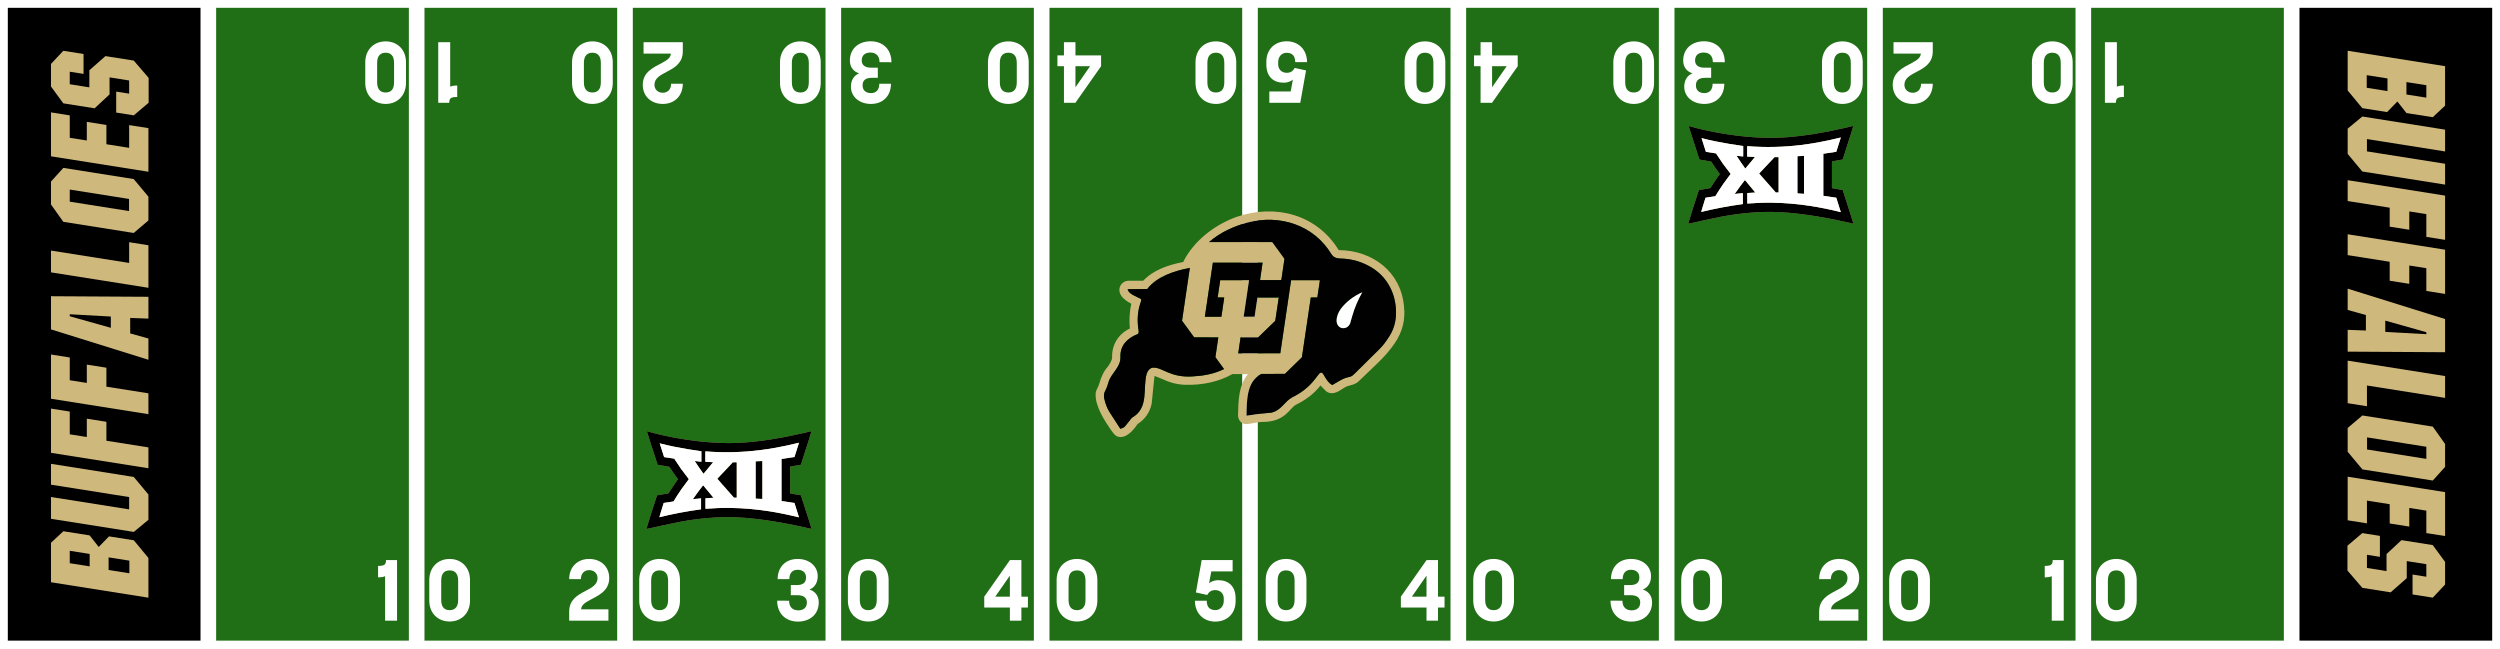
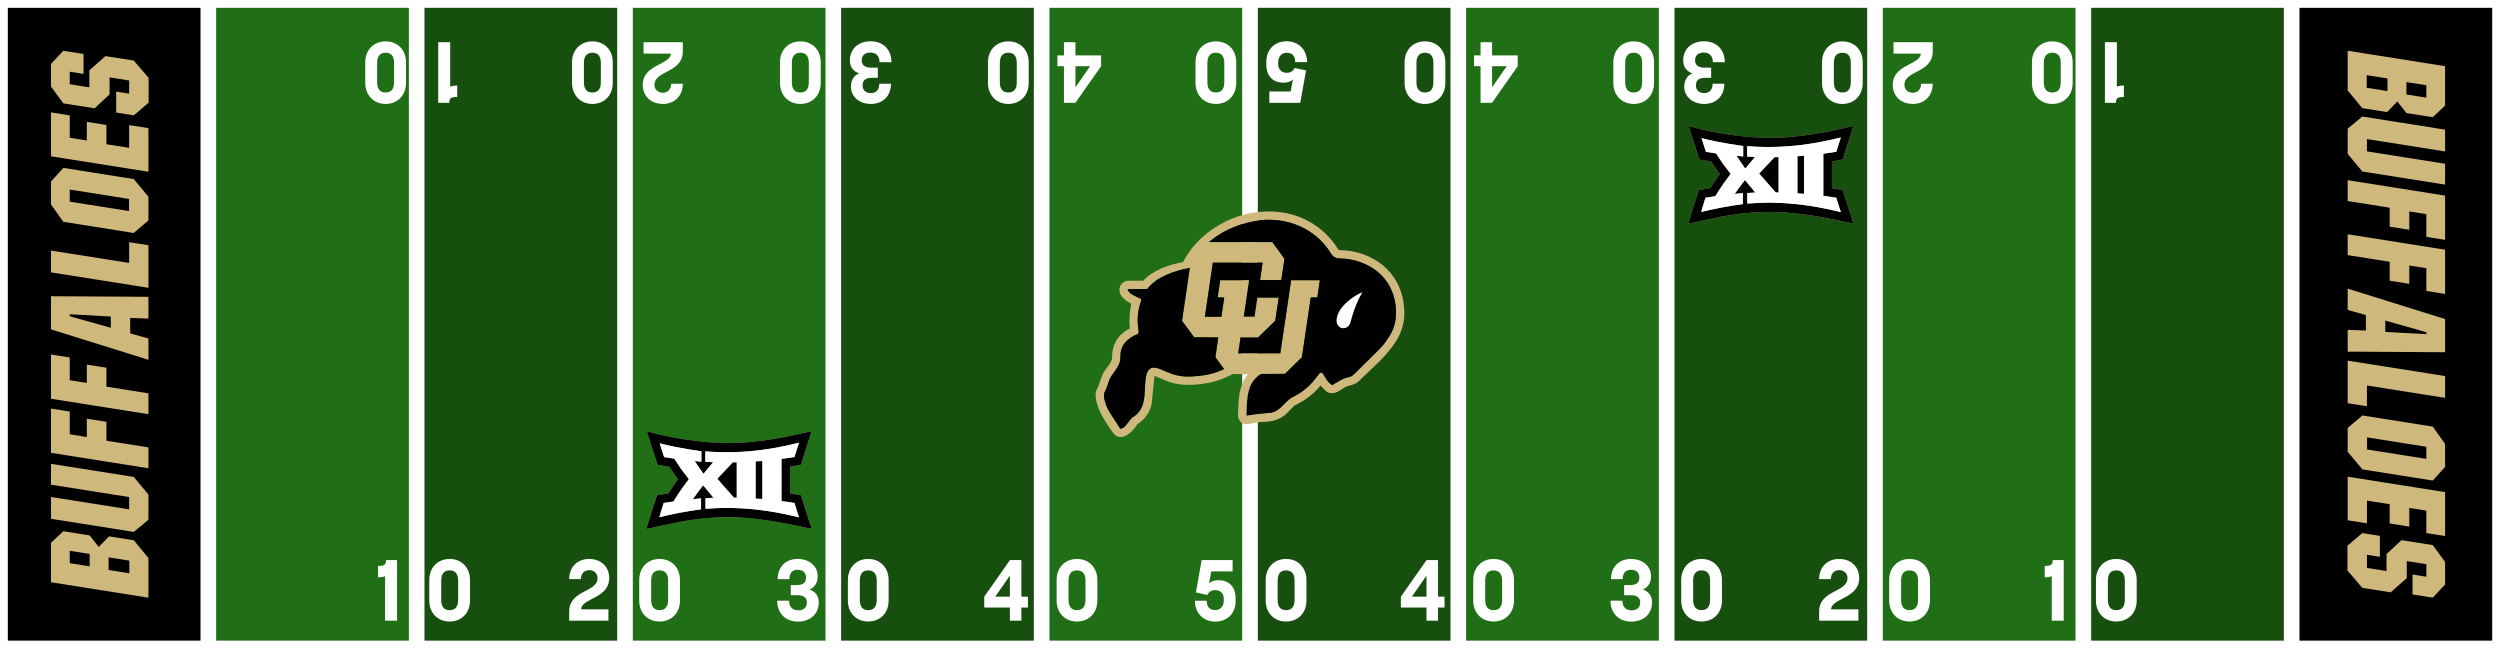
<svg xmlns="http://www.w3.org/2000/svg" xmlns:xlink="http://www.w3.org/1999/xlink" preserveAspectRatio="none" width="1280" height="332" viewBox="0 0 1280 332">
  <defs>
    <g>
      <g id="glyph-0-0">
        <path d="M 12.188 0.484 C 18.344 0.484 22.609 -3.703 22.609 -9.984 L 22.609 -11.359 C 22.609 -17.688 18.969 -20.719 13.734 -20.719 C 11.266 -20.719 9.5 -19.672 9.016 -19.094 L 10.156 -25.219 L 21.078 -25.219 L 21.078 -31.016 L 5.234 -31.016 L 2.281 -14.438 L 8.094 -13.156 C 8.719 -14.25 9.688 -15.656 12.141 -15.656 C 14.922 -15.656 16.547 -13.734 16.547 -11.359 L 16.547 -10.078 C 16.547 -7.438 14.734 -5.406 12.312 -5.406 C 9.719 -5.406 7.828 -6.594 7.828 -10.203 L 1.766 -10.203 C 1.766 -3.922 6.031 0.484 12.188 0.484 Z M 12.188 0.484 " />
      </g>
      <g id="glyph-0-1">
        <path d="M 12.406 0.438 C 18.531 0.438 22.844 -3.953 22.844 -10.25 L 22.844 -20.812 C 22.844 -27.141 18.531 -31.594 12.406 -31.594 C 6.25 -31.594 1.984 -27.141 1.984 -20.812 L 1.984 -10.25 C 1.984 -3.953 6.25 0.438 12.406 0.438 Z M 8.094 -10.562 L 8.094 -20.547 C 8.094 -24.516 10.031 -25.734 12.406 -25.734 C 14.734 -25.734 16.766 -24.516 16.766 -20.547 L 16.766 -10.516 C 16.766 -6.594 14.703 -5.375 12.406 -5.375 C 10.078 -5.375 8.094 -6.594 8.094 -10.562 Z M 8.094 -10.562 " />
      </g>
      <g id="glyph-0-2">
        <path d="M 14.219 0 L 20.109 0 L 20.109 -6.734 L 23.453 -6.734 L 23.453 -12.281 L 20.109 -12.281 L 20.109 -31.016 L 14.25 -31.016 L 1.094 -12.281 L 1.094 -6.734 L 14.219 -6.734 Z M 6.734 -12.281 L 14.219 -23.062 L 14.219 -12.281 Z M 6.734 -12.281 " />
      </g>
      <g id="glyph-0-3">
        <path d="M 12.188 0.484 C 18.484 0.484 22.844 -3.391 22.844 -9.375 C 22.844 -13.203 20.422 -15.266 18.078 -15.922 C 20.688 -16.938 22.312 -19.359 22.312 -22.797 C 22.312 -27.812 18.078 -31.594 12.062 -31.594 C 5.891 -31.594 1.797 -27.5 1.797 -21.25 L 7.781 -21.25 C 7.781 -24.203 9.234 -26.047 12.016 -26.047 C 14.391 -26.047 16.328 -24.859 16.328 -22.094 C 16.328 -19.266 14.562 -18.219 11.484 -18.219 L 8.531 -18.219 L 8.531 -13.031 L 11.969 -13.031 C 14.922 -13.031 16.766 -11.844 16.766 -9.328 C 16.766 -6.422 14.734 -5.281 12.359 -5.281 C 9.906 -5.281 7.656 -6.562 7.656 -10.203 L 1.547 -10.25 C 1.547 -3.562 5.984 0.484 12.188 0.484 Z M 12.188 0.484 " />
      </g>
      <g id="glyph-0-4">
        <path d="M 1.547 -4.656 L 1.547 0 L 21.641 0 L 21.641 -5.812 L 7.656 -5.812 C 7.75 -8.016 9.766 -9.281 12.312 -10.641 C 16.5 -12.891 22.047 -15.219 22.047 -21.828 C 22.047 -27.625 17.812 -31.594 11.75 -31.594 C 5.812 -31.594 1.547 -27.5 1.547 -21.25 L 7.531 -21.25 C 7.531 -24.25 9.422 -25.875 11.797 -25.875 C 13.953 -25.875 16.062 -24.469 16.062 -21.781 C 16.062 -18.344 12.938 -16.812 9.594 -15.047 C 5.719 -13.031 1.547 -10.641 1.547 -4.656 Z M 1.547 -4.656 " />
      </g>
      <g id="glyph-0-5">
        <path d="M 5.141 -22.75 L 5.141 0 L 11.266 0 L 11.266 -31.016 L 5.625 -31.016 C 5.625 -28.688 4.844 -28.031 1.547 -28.031 L 1.547 -22.172 C 2.953 -22.172 4.094 -22.312 5.141 -22.75 Z M 5.141 -22.75 " />
      </g>
      <g id="glyph-1-0">
        <path d="M -12.188 -0.484 C -18.344 -0.484 -22.609 3.703 -22.609 9.984 L -22.609 11.359 C -22.609 17.688 -18.969 20.719 -13.734 20.719 C -11.266 20.719 -9.5 19.672 -9.016 19.094 L -10.156 25.219 L -21.078 25.219 L -21.078 31.016 L -5.234 31.016 L -2.281 14.438 L -8.094 13.156 C -8.719 14.25 -9.688 15.656 -12.141 15.656 C -14.922 15.656 -16.547 13.734 -16.547 11.359 L -16.547 10.078 C -16.547 7.438 -14.734 5.406 -12.312 5.406 C -9.719 5.406 -7.828 6.594 -7.828 10.203 L -1.766 10.203 C -1.766 3.922 -6.031 -0.484 -12.188 -0.484 Z M -12.188 -0.484 " />
      </g>
      <g id="glyph-1-1">
        <path d="M -12.406 -0.438 C -18.531 -0.438 -22.844 3.953 -22.844 10.25 L -22.844 20.812 C -22.844 27.141 -18.531 31.594 -12.406 31.594 C -6.25 31.594 -1.984 27.141 -1.984 20.812 L -1.984 10.25 C -1.984 3.953 -6.25 -0.438 -12.406 -0.438 Z M -8.094 10.562 L -8.094 20.547 C -8.094 24.516 -10.031 25.734 -12.406 25.734 C -14.734 25.734 -16.766 24.516 -16.766 20.547 L -16.766 10.516 C -16.766 6.594 -14.703 5.375 -12.406 5.375 C -10.078 5.375 -8.094 6.594 -8.094 10.562 Z M -8.094 10.562 " />
      </g>
      <g id="glyph-1-2">
        <path d="M -14.219 0 L -20.109 0 L -20.109 6.734 L -23.453 6.734 L -23.453 12.281 L -20.109 12.281 L -20.109 31.016 L -14.25 31.016 L -1.094 12.281 L -1.094 6.734 L -14.219 6.734 Z M -6.734 12.281 L -14.219 23.062 L -14.219 12.281 Z M -6.734 12.281 " />
      </g>
      <g id="glyph-1-3">
        <path d="M -12.188 -0.484 C -18.484 -0.484 -22.844 3.391 -22.844 9.375 C -22.844 13.203 -20.422 15.266 -18.078 15.922 C -20.688 16.938 -22.312 19.359 -22.312 22.797 C -22.312 27.812 -18.078 31.594 -12.062 31.594 C -5.891 31.594 -1.797 27.5 -1.797 21.25 L -7.781 21.25 C -7.781 24.203 -9.234 26.047 -12.016 26.047 C -14.391 26.047 -16.328 24.859 -16.328 22.094 C -16.328 19.266 -14.562 18.219 -11.484 18.219 L -8.531 18.219 L -8.531 13.031 L -11.969 13.031 C -14.922 13.031 -16.766 11.844 -16.766 9.328 C -16.766 6.422 -14.734 5.281 -12.359 5.281 C -9.906 5.281 -7.656 6.562 -7.656 10.203 L -1.547 10.25 C -1.547 3.562 -5.984 -0.484 -12.188 -0.484 Z M -12.188 -0.484 " />
      </g>
      <g id="glyph-1-4">
        <path d="M -1.547 4.656 L -1.547 0 L -21.641 0 L -21.641 5.812 L -7.656 5.812 C -7.75 8.016 -9.766 9.281 -12.312 10.641 C -16.5 12.891 -22.047 15.219 -22.047 21.828 C -22.047 27.625 -17.812 31.594 -11.75 31.594 C -5.812 31.594 -1.547 27.5 -1.547 21.25 L -7.531 21.25 C -7.531 24.25 -9.422 25.875 -11.797 25.875 C -13.953 25.875 -16.062 24.469 -16.062 21.781 C -16.062 18.344 -12.938 16.812 -9.594 15.047 C -5.719 13.031 -1.547 10.641 -1.547 4.656 Z M -1.547 4.656 " />
      </g>
      <g id="glyph-1-5">
        <path d="M -5.141 22.75 L -5.141 0 L -11.266 0 L -11.266 31.016 L -5.625 31.016 C -5.625 28.688 -4.844 28.031 -1.547 28.031 L -1.547 22.172 C -2.953 22.172 -4.094 22.312 -5.141 22.75 Z M -5.141 22.75 " />
      </g>
    </g>
  </defs>
  <path fill-rule="nonzero" fill="rgb(0%, 0%, 0%)" fill-opacity="1" d="M 2 2 L 104.668 2 L 104.668 330 L 2 330 Z M 2 2 " />
  <path fill-rule="nonzero" fill="rgb(100%, 100%, 100%)" fill-opacity="1" d="M 0 332 L 106.668 332 L 106.668 0 L 0 0 Z M 4 4 L 102.668 4 L 102.668 328 L 4 328 Z M 4 4 " />
  <path fill-rule="nonzero" fill="rgb(12.5%, 43%, 8.3%)" fill-opacity="1" d="M 108.668 2 L 211.336 2 L 211.336 330 L 108.668 330 Z M 108.668 2 " />
  <path fill-rule="nonzero" fill="rgb(100%, 100%, 100%)" fill-opacity="1" d="M 106.664 332 L 213.332 332 L 213.332 0 L 106.664 0 Z M 110.668 4 L 209.336 4 L 209.336 328 L 110.668 328 Z M 110.668 4 " />
-   <path fill-rule="nonzero" fill="rgb(12.5%, 43%, 8.3%)" fill-opacity="1" d="M 215.332 2 L 318 2 L 318 330 L 215.332 330 Z M 215.332 2 " />
+   <path fill-rule="nonzero" fill="rgb(9%, 31%, 6%)" fill-opacity="1" d="M 215.332 2 L 318 2 L 318 330 L 215.332 330 Z M 215.332 2 " />
  <path fill-rule="nonzero" fill="rgb(100%, 100%, 100%)" fill-opacity="1" d="M 213.332 332 L 320 332 L 320 0 L 213.332 0 Z M 217.332 4 L 316 4 L 316 328 L 217.332 328 Z M 217.332 4 " />
  <path fill-rule="nonzero" fill="rgb(12.5%, 43%, 8.3%)" fill-opacity="1" d="M 322 2 L 424.668 2 L 424.668 330 L 322 330 Z M 322 2 " />
  <path fill-rule="nonzero" fill="rgb(100%, 100%, 100%)" fill-opacity="1" d="M 320 332 L 426.664 332 L 426.664 0 L 320 0 Z M 324 4 L 422.668 4 L 422.668 328 L 324 328 Z M 324 4 " />
-   <path fill-rule="nonzero" fill="rgb(12.5%, 43%, 8.3%)" fill-opacity="1" d="M 428.668 2 L 531.336 2 L 531.336 330 L 428.668 330 Z M 428.668 2 " />
+   <path fill-rule="nonzero" fill="rgb(9%, 31%, 6%)" fill-opacity="1" d="M 428.668 2 L 531.336 2 L 531.336 330 L 428.668 330 Z M 428.668 2 " />
  <path fill-rule="nonzero" fill="rgb(100%, 100%, 100%)" fill-opacity="1" d="M 426.668 332 L 533.336 332 L 533.336 0 L 426.668 0 Z M 430.664 4 L 529.332 4 L 529.332 328 L 430.664 328 Z M 430.664 4 " />
  <path fill-rule="nonzero" fill="rgb(12.5%, 43%, 8.3%)" fill-opacity="1" d="M 535.332 2 L 638 2 L 638 330 L 535.332 330 Z M 535.332 2 " />
  <path fill-rule="nonzero" fill="rgb(100%, 100%, 100%)" fill-opacity="1" d="M 533.336 332 L 640 332 L 640 0 L 533.336 0 Z M 537.332 4 L 636 4 L 636 328 L 537.332 328 Z M 537.332 4 " />
-   <path fill-rule="nonzero" fill="rgb(12.5%, 43%, 8.3%)" fill-opacity="1" d="M 642 2 L 744.668 2 L 744.668 330 L 642 330 Z M 642 2 " />
+   <path fill-rule="nonzero" fill="rgb(9%, 31%, 6%)" fill-opacity="1" d="M 642 2 L 744.668 2 L 744.668 330 L 642 330 Z M 642 2 " />
  <path fill-rule="nonzero" fill="rgb(100%, 100%, 100%)" fill-opacity="1" d="M 640 332 L 746.668 332 L 746.668 0 L 640 0 Z M 644 4 L 742.664 4 L 742.664 328 L 644 328 Z M 644 4 " />
  <path fill-rule="nonzero" fill="rgb(12.5%, 43%, 8.3%)" fill-opacity="1" d="M 748.668 2 L 851.332 2 L 851.332 330 L 748.668 330 Z M 748.668 2 " />
  <path fill-rule="nonzero" fill="rgb(100%, 100%, 100%)" fill-opacity="1" d="M 746.668 332 L 853.332 332 L 853.332 0 L 746.668 0 Z M 750.668 4 L 849.336 4 L 849.336 328 L 750.668 328 Z M 750.668 4 " />
-   <path fill-rule="nonzero" fill="rgb(12.5%, 43%, 8.3%)" fill-opacity="1" d="M 855.332 2 L 958 2 L 958 330 L 855.332 330 Z M 855.332 2 " />
+   <path fill-rule="nonzero" fill="rgb(9%, 31%, 6%)" fill-opacity="1" d="M 855.332 2 L 958 2 L 958 330 L 855.332 330 Z M 855.332 2 " />
  <path fill-rule="nonzero" fill="rgb(100%, 100%, 100%)" fill-opacity="1" d="M 853.332 332 L 960 332 L 960 0 L 853.332 0 Z M 857.336 4 L 956 4 L 956 328 L 857.336 328 Z M 857.336 4 " />
  <path fill-rule="nonzero" fill="rgb(12.5%, 43%, 8.3%)" fill-opacity="1" d="M 962 2 L 1064.668 2 L 1064.668 330 L 962 330 Z M 962 2 " />
  <path fill-rule="nonzero" fill="rgb(100%, 100%, 100%)" fill-opacity="1" d="M 960 332 L 1066.664 332 L 1066.664 0 L 960 0 Z M 964 4 L 1062.668 4 L 1062.668 328 L 964 328 Z M 964 4 " />
-   <path fill-rule="nonzero" fill="rgb(12.5%, 43%, 8.3%)" fill-opacity="1" d="M 1068.668 2 L 1171.332 2 L 1171.332 330 L 1068.668 330 Z M 1068.668 2 " />
+   <path fill-rule="nonzero" fill="rgb(9%, 31%, 6%)" fill-opacity="1" d="M 1068.668 2 L 1171.332 2 L 1171.332 330 L 1068.668 330 Z M 1068.668 2 " />
  <path fill-rule="nonzero" fill="rgb(100%, 100%, 100%)" fill-opacity="1" d="M 1066.668 332 L 1173.336 332 L 1173.336 0 L 1066.668 0 Z M 1070.668 4 L 1169.332 4 L 1169.332 328 L 1070.668 328 Z M 1070.668 4 " />
  <path fill-rule="nonzero" fill="rgb(0%, 0%, 0%)" fill-opacity="1" d="M 1175.332 2 L 1278 2 L 1278 330 L 1175.332 330 Z M 1175.332 2 " />
  <path fill-rule="nonzero" fill="rgb(100%, 100%, 100%)" fill-opacity="1" d="M 1173.336 332 L 1280 332 L 1280 0 L 1173.336 0 Z M 1177.332 4 L 1276 4 L 1276 328 L 1177.332 328 Z M 1177.332 4 " />
  <path fill-rule="nonzero" fill="rgb(81.177%, 72.157%, 48.627%)" fill-opacity="1" d="M 66.234 287.051 L 55.609 285.371 L 55.609 291.84 L 66.234 293.523 Z M 45.902 283.617 L 35.715 282.004 L 35.715 288.363 L 45.902 289.98 Z M 68.516 276.629 L 75.992 285.688 L 75.992 306.016 L 26.113 298.117 L 26.113 277.895 L 32.438 271.992 L 45.895 274.125 L 50.543 280.039 L 55.816 274.617 Z M 68.516 276.629 " />
  <path fill-rule="nonzero" fill="rgb(81.177%, 72.157%, 48.627%)" fill-opacity="1" d="M 68.496 244.195 L 75.992 253.199 L 75.992 266.141 L 68.496 272.34 L 26.117 265.629 L 26.117 254.465 L 66.125 260.801 L 66.125 254.496 L 26.117 248.156 L 26.117 237.48 Z M 68.496 244.195 " />
  <path fill-rule="nonzero" fill="rgb(81.177%, 72.157%, 48.627%)" fill-opacity="1" d="M 35.715 210.719 L 35.715 222.367 L 44.449 223.75 L 44.449 214.367 L 54.477 215.957 L 54.477 225.66 L 75.992 229.07 L 75.992 239.746 L 26.117 231.848 L 26.117 209.199 Z M 35.715 210.719 " />
  <path fill-rule="nonzero" fill="rgb(81.177%, 72.157%, 48.627%)" fill-opacity="1" d="M 35.715 183.031 L 35.715 194.68 L 44.449 196.062 L 44.449 186.68 L 54.477 188.27 L 54.477 197.973 L 75.992 201.383 L 75.992 212.059 L 26.117 204.16 L 26.117 181.512 Z M 35.715 183.031 " />
  <path fill-rule="nonzero" fill="rgb(81.177%, 72.157%, 48.627%)" fill-opacity="1" d="M 56.742 162.07 L 35.715 160.898 L 35.715 161.922 L 56.742 167.84 Z M 75.992 151.961 L 75.992 163.125 L 66.664 162.777 L 66.664 170.707 L 75.992 173.316 L 75.992 184.207 L 26.117 168.652 L 26.117 151.664 Z M 75.992 151.961 " />
  <path fill-rule="nonzero" fill="rgb(81.177%, 72.157%, 48.627%)" fill-opacity="1" d="M 75.992 125.57 L 75.992 147.352 L 26.117 139.453 L 26.117 128.293 L 66.125 134.629 L 66.125 124.004 Z M 75.992 125.57 " />
  <path fill-rule="nonzero" fill="rgb(81.177%, 72.157%, 48.627%)" fill-opacity="1" d="M 66.07 101.863 L 35.715 97.055 L 35.715 103.258 L 66.07 108.062 Z M 68.453 91.672 L 75.992 100.684 L 75.992 112.871 L 68.453 119.281 L 32.418 113.574 L 26.113 104.703 L 26.113 92.945 L 32.418 85.965 Z M 68.453 91.672 " />
  <path fill-rule="nonzero" fill="rgb(81.177%, 72.157%, 48.627%)" fill-opacity="1" d="M 35.715 59.07 L 35.715 70.555 L 44.449 71.938 L 44.449 62.391 L 54.477 63.98 L 54.477 73.848 L 66.125 75.695 L 66.125 64.047 L 75.992 65.609 L 75.992 87.934 L 26.117 80.035 L 26.117 57.547 Z M 35.715 59.07 " />
  <path fill-rule="nonzero" fill="rgb(81.177%, 72.157%, 48.627%)" fill-opacity="1" d="M 68.496 31.02 L 76.102 39.879 L 76.102 52.605 L 68.496 59.059 L 59.492 57.633 L 59.492 46.902 L 66.125 47.953 L 66.125 41.211 L 56.094 39.621 L 56.094 48.332 L 48.438 55.449 L 32.422 52.914 L 26.117 44.312 L 26.117 32.719 L 32.422 26.004 L 42.777 27.645 L 42.777 37.836 L 35.715 36.719 L 35.715 43.133 L 45.742 44.723 L 45.742 35.988 L 53.992 28.723 Z M 68.496 31.02 " />
  <path fill-rule="nonzero" fill="rgb(81.177%, 72.157%, 48.627%)" fill-opacity="1" d="M 1232.094 48.387 L 1242.285 50 L 1242.285 43.637 L 1232.094 42.023 Z M 1211.766 44.949 L 1222.391 46.633 L 1222.391 40.16 L 1211.766 38.48 Z M 1209.488 55.371 L 1202.008 46.316 L 1202.008 25.988 L 1251.883 33.887 L 1251.883 54.105 L 1245.562 60.008 L 1232.105 57.875 L 1227.457 51.965 L 1222.184 57.383 Z M 1209.488 55.371 " />
  <path fill-rule="nonzero" fill="rgb(81.177%, 72.157%, 48.627%)" fill-opacity="1" d="M 1209.504 87.809 L 1202.008 78.801 L 1202.008 65.863 L 1209.504 59.66 L 1251.887 66.375 L 1251.887 77.535 L 1211.875 71.199 L 1211.875 77.508 L 1251.887 83.844 L 1251.887 94.52 Z M 1209.504 87.809 " />
  <path fill-rule="nonzero" fill="rgb(81.177%, 72.157%, 48.627%)" fill-opacity="1" d="M 1242.285 121.281 L 1242.285 109.637 L 1233.551 108.25 L 1233.551 117.633 L 1223.52 116.047 L 1223.52 106.34 L 1202.008 102.934 L 1202.008 92.254 L 1251.887 100.156 L 1251.887 122.801 Z M 1242.285 121.281 " />
  <path fill-rule="nonzero" fill="rgb(81.177%, 72.157%, 48.627%)" fill-opacity="1" d="M 1242.285 148.969 L 1242.285 137.324 L 1233.551 135.941 L 1233.551 145.32 L 1223.52 143.734 L 1223.52 134.027 L 1202.008 130.621 L 1202.008 119.945 L 1251.887 127.844 L 1251.887 150.492 Z M 1242.285 148.969 " />
  <path fill-rule="nonzero" fill="rgb(81.177%, 72.157%, 48.627%)" fill-opacity="1" d="M 1221.258 169.93 L 1242.285 171.105 L 1242.285 170.078 L 1221.258 164.16 Z M 1202.008 180.039 L 1202.008 168.875 L 1211.336 169.223 L 1211.336 161.297 L 1202.008 158.688 L 1202.008 147.793 L 1251.887 163.352 L 1251.887 180.336 Z M 1202.008 180.039 " />
  <path fill-rule="nonzero" fill="rgb(81.177%, 72.157%, 48.627%)" fill-opacity="1" d="M 1202.008 206.434 L 1202.008 184.648 L 1251.887 192.547 L 1251.887 203.711 L 1211.875 197.371 L 1211.875 207.996 Z M 1202.008 206.434 " />
  <path fill-rule="nonzero" fill="rgb(81.177%, 72.157%, 48.627%)" fill-opacity="1" d="M 1211.93 230.141 L 1242.285 234.945 L 1242.285 228.746 L 1211.93 223.938 Z M 1209.547 240.328 L 1202.008 231.316 L 1202.008 219.129 L 1209.547 212.723 L 1245.582 218.43 L 1251.883 227.301 L 1251.883 239.055 L 1245.582 246.035 Z M 1209.547 240.328 " />
  <path fill-rule="nonzero" fill="rgb(81.177%, 72.157%, 48.627%)" fill-opacity="1" d="M 1242.285 272.934 L 1242.285 261.449 L 1233.551 260.066 L 1233.551 269.609 L 1223.52 268.02 L 1223.52 258.152 L 1211.875 256.309 L 1211.875 267.953 L 1202.008 266.395 L 1202.008 244.07 L 1251.887 251.969 L 1251.887 274.453 Z M 1242.285 272.934 " />
  <path fill-rule="nonzero" fill="rgb(81.177%, 72.157%, 48.627%)" fill-opacity="1" d="M 1209.504 300.98 L 1201.898 292.121 L 1201.898 279.395 L 1209.504 272.945 L 1218.508 274.371 L 1218.508 285.102 L 1211.875 284.051 L 1211.875 290.793 L 1221.902 292.379 L 1221.902 283.672 L 1229.562 276.551 L 1245.574 279.09 L 1251.887 287.691 L 1251.887 299.285 L 1245.574 305.996 L 1235.223 304.355 L 1235.223 294.164 L 1242.285 295.285 L 1242.285 288.867 L 1232.258 287.277 L 1232.258 296.012 L 1224.008 303.281 Z M 1209.504 300.98 " />
  <path fill-rule="nonzero" fill="rgb(81.177%, 72.157%, 48.627%)" fill-opacity="1" d="M 568.25 211.262 L 573.605 219.512 C 574.535 219.285 575.48 218.949 576.074 218.207 L 579.496 213.914 C 588.527 208.902 584.93 198.594 587.125 191.285 C 587.555 189.844 588.809 188.297 590.43 188.223 C 595.164 188.012 599 193.34 610.199 192.758 C 615.914 192.461 621.391 191.555 626.707 188.961 L 622.285 182.875 L 623.777 172.734 L 611.41 172.727 L 605.203 164.23 L 609.188 137.16 C 601.199 138.691 592.289 141.574 587.402 147.973 L 577.355 148.062 C 577.758 150.484 581.801 151.828 584.16 153.047 C 584.469 153.961 583.93 155.035 583.633 156.012 C 582.41 160.035 582.223 164.281 582.852 168.445 C 582.973 169.234 583.242 170.422 582.602 170.992 C 577.203 173.078 573.453 176.828 573.66 182.801 C 573.84 188.066 568.957 191.031 567.605 195.551 C 567.133 197.129 566.707 198.613 565.91 200.031 C 565.16 201.379 565.059 202.77 565.43 204.312 C 566.012 206.711 566.828 209.07 568.25 211.262 M 674.484 152.293 L 671.121 152.324 L 666.582 182.934 L 657.887 191.418 L 645.84 191.461 C 638.301 195.203 638.328 204.75 638.203 212.852 L 645.238 211.797 L 650.895 211.289 C 656.098 210.098 657.766 205.359 661.723 203.379 C 666.184 201.145 669.973 198.316 673.066 194.352 L 675.508 191.223 C 675.727 190.941 676.535 190.648 676.812 190.805 C 677.965 191.461 678.906 195.211 682.055 197.16 L 686.082 194.828 C 687.734 193.871 689.262 193.297 691.18 192.914 C 692.215 192.707 693.18 191.688 693.957 190.918 L 706.434 178.566 C 708.422 176.598 709.926 174.355 711.41 172.043 C 714.25 167.602 715.094 162.688 714.656 157.484 C 713.945 149.031 709.699 141.555 702.43 137.086 C 697.5 134.055 691.973 132.438 686.133 132.367 C 684.281 132.344 682.629 131.691 681.633 130.051 C 672.629 115.219 655.34 109.629 638.668 113.941 C 631.582 115.941 624.926 118.832 619.043 123.926 L 651.434 123.949 L 657.656 132.488 L 656.035 143.402 L 645.145 143.398 L 646.445 134.5 L 620.984 134.492 L 616.887 162.184 L 625.352 162.184 L 626.809 152.301 L 623.441 152.273 L 624.746 143.465 L 639.504 143.465 L 636.746 162.168 L 642.352 162.18 L 643.816 152.344 L 654.723 152.348 L 652.934 164.258 L 644.199 172.719 L 635.172 172.734 L 633.977 180.898 L 655.504 180.883 L 661.043 143.449 L 675.797 143.48 Z M 607.254 197.027 C 603.027 196.949 599.121 195.969 595.363 194.172 L 591.121 192.477 L 590.461 198.629 L 589.691 206.48 C 588.832 210.98 586.273 214.699 582.434 217.09 C 580.121 220.605 576.355 224.742 572.328 223.555 C 571.141 223.203 570.223 222.105 569.508 221.094 C 565.652 215.656 560.641 208.09 560.969 201.531 C 561.059 199.738 562.285 198.27 562.758 196.625 C 563.719 193.312 564.863 190.324 567.242 187.691 C 568.16 186.215 569.441 184.699 569.398 182.836 C 569.246 176.414 572.707 170.922 578.469 168.211 C 578.113 163.844 578.242 159.727 579.258 155.539 C 577.246 154.473 575.457 153.277 574.129 151.539 C 573.078 149.93 572.773 148.098 573.598 146.387 C 574.305 144.91 575.926 143.738 577.832 143.738 L 585.32 143.727 C 590.637 138.133 598.285 135.602 605.785 134.152 C 611.207 123.234 621.961 115.027 633.242 111.004 C 653.086 104.285 674.152 109.746 685.418 128.043 C 702.746 128.191 717.328 139.125 718.848 156.93 C 719.668 163.742 717.949 170.137 714.074 175.777 C 711.504 179.52 708.598 182.801 705.293 185.965 L 695.625 195.223 C 694.035 196.75 692.199 197.082 690.164 197.625 C 688.312 198.188 686.652 199.711 684.898 200.551 C 682.711 201.598 680.305 201.719 678.59 199.945 L 676.086 197.359 C 672.762 201.695 668.422 204.828 663.477 207.262 C 660.367 208.793 658.125 216.133 646.238 216.043 C 643.648 216.023 641.008 216.949 638.461 217.133 C 635.703 217.332 633.816 215.164 633.875 212.5 C 634.039 205.152 634.125 197.461 638.941 191.555 L 631.012 191.512 C 623.859 195.605 615.484 197.188 607.254 197.027 " />
  <path fill-rule="nonzero" fill="rgb(0.784%, 0.392%, 0.392%)" fill-opacity="1" d="M 691.246 165.617 L 692.348 161.793 C 693.582 157.5 695.242 153.602 697.473 149.648 C 692.973 151.652 689.34 154.461 686.543 158.07 C 685.223 160.012 684.301 162.012 684.344 164.355 C 684.375 166.145 685.535 167.703 687.152 167.969 C 688.895 168.254 690.484 167.387 691.246 165.617 M 674.484 152.293 L 675.797 143.48 L 661.043 143.453 L 655.504 180.883 L 633.977 180.898 L 635.172 172.734 L 644.199 172.719 L 652.934 164.258 L 654.723 152.348 L 643.816 152.344 L 642.352 162.18 L 636.746 162.168 L 639.504 143.465 L 624.746 143.465 L 623.441 152.273 L 626.809 152.301 L 625.352 162.184 L 616.887 162.184 L 620.984 134.492 L 646.445 134.5 L 645.145 143.398 L 656.035 143.402 L 657.656 132.488 L 651.434 123.949 L 619.043 123.926 C 624.926 118.832 631.582 115.941 638.668 113.941 C 655.34 109.629 672.629 115.223 681.633 130.051 C 682.629 131.691 684.281 132.344 686.133 132.367 C 691.973 132.438 697.5 134.059 702.43 137.086 C 709.699 141.555 713.945 149.031 714.656 157.488 C 715.094 162.688 714.25 167.602 711.41 172.043 C 709.926 174.355 708.422 176.598 706.434 178.566 L 693.957 190.918 C 693.18 191.684 692.215 192.707 691.18 192.914 C 689.262 193.297 687.734 193.875 686.082 194.828 L 682.055 197.16 C 678.906 195.211 677.965 191.461 676.812 190.805 C 676.535 190.648 675.727 190.941 675.508 191.223 L 673.066 194.352 C 669.973 198.316 666.184 201.145 661.723 203.379 C 657.766 205.359 656.098 210.098 650.895 211.289 L 645.238 211.797 L 638.203 212.852 C 638.328 204.75 638.301 195.203 645.84 191.461 L 657.887 191.418 L 666.582 182.934 L 671.121 152.324 Z M 674.484 152.293 " />
  <path fill-rule="nonzero" fill="rgb(0.784%, 0.392%, 0.392%)" fill-opacity="1" d="M 568.25 211.262 C 566.828 209.07 566.012 206.711 565.43 204.312 C 565.059 202.77 565.16 201.379 565.91 200.031 C 566.707 198.613 567.133 197.129 567.605 195.551 C 568.957 191.031 573.84 188.066 573.66 182.801 C 573.453 176.828 577.203 173.078 582.602 170.992 C 583.242 170.422 582.973 169.234 582.852 168.445 C 582.223 164.281 582.41 160.035 583.633 156.012 C 583.93 155.035 584.469 153.961 584.16 153.047 C 581.801 151.828 577.758 150.484 577.355 148.062 L 587.402 147.973 C 592.289 141.574 601.199 138.691 609.188 137.16 L 605.203 164.23 L 611.41 172.727 L 623.777 172.734 L 622.285 182.875 L 626.707 188.961 C 621.391 191.555 615.914 192.461 610.199 192.758 C 599 193.34 595.164 188.012 590.43 188.223 C 588.809 188.297 587.555 189.844 587.125 191.285 C 584.93 198.594 588.527 208.902 579.496 213.914 L 576.074 218.207 C 575.48 218.949 574.535 219.285 573.605 219.512 Z M 568.25 211.262 " />
  <path fill-rule="nonzero" fill="rgb(100%, 100%, 100%)" fill-opacity="1" d="M 691.246 165.617 C 690.484 167.387 688.895 168.254 687.152 167.969 C 685.535 167.703 684.375 166.145 684.344 164.355 C 684.301 162.012 685.223 160.012 686.543 158.07 C 689.34 154.461 692.973 151.652 697.473 149.648 C 695.242 153.602 693.582 157.5 692.348 161.793 Z M 691.246 165.617 " />
  <path fill-rule="nonzero" fill="rgb(81.177%, 72.157%, 48.627%)" fill-opacity="1" d="M 330.965 270.691 C 330.965 270.738 331.023 270.809 331.051 270.805 L 332.684 270.473 L 338.145 269.262 L 347.656 267.266 C 352.617 266.34 357.602 265.625 362.641 265.211 C 367.41 264.816 372.172 264.66 376.949 264.852 C 383.66 265.117 390.93 266.07 397.566 267.18 C 403.57 268.184 409.508 269.395 415.41 270.777 C 415.469 270.789 415.555 270.809 415.547 270.785 L 415.516 270.684 L 413.934 265.652 L 410.055 253.578 L 407.281 253.105 L 404.543 252.602 L 404.543 238.918 L 410.051 237.941 L 414.105 225.297 L 415.453 220.875 C 415.465 220.844 415.402 220.781 415.355 220.777 L 410.07 222.012 C 405.004 223.199 399.914 224.176 394.766 224.988 C 390.621 225.641 386.461 226.148 382.277 226.484 C 377.594 226.859 372.93 226.949 368.234 226.754 C 357.855 226.324 347.203 224.727 337.102 222.344 L 331.188 220.809 L 333.359 227.691 L 336.723 237.973 L 338.766 238.32 L 342.699 239 L 345.07 242.547 L 347.109 245.375 C 345.945 246.961 344.855 248.566 343.793 250.227 L 342.285 252.59 L 338.664 253.219 L 336.418 253.59 L 333.742 261.797 Z M 330.965 270.691 " />
  <path fill-rule="nonzero" fill="rgb(0%, 0%, 0%)" fill-opacity="1" d="M 338.234 262.629 L 337.605 264.809 C 344.707 263.055 351.734 261.738 358.941 260.762 L 358.934 255.172 L 354.758 255.574 C 356.445 253.121 358.156 250.781 359.992 248.445 L 365.309 254.852 L 361.191 255.117 L 361.199 260.492 C 365.5 260.172 369.691 260 373.941 260.062 C 380.473 260.152 386.961 260.703 393.414 261.703 C 398.691 262.512 403.855 263.594 409.082 264.891 L 406.762 257.512 L 400.133 256.523 L 400.133 234.988 L 406.762 233.996 L 409.086 226.676 C 405.141 227.656 401.281 228.5 397.328 229.219 C 394.512 229.723 391.676 230.16 388.828 230.508 C 379.625 231.641 370.398 231.848 361.129 231.105 L 361.129 236.441 L 365.129 236.656 L 360.184 242.602 C 358.637 240.453 357.156 238.312 355.711 236.055 L 356.891 236.168 L 359.113 236.406 L 359.113 231.043 C 354.387 230.391 349.762 229.629 345.117 228.688 C 342.648 228.188 340.242 227.637 337.773 226.992 L 340.02 234.031 L 345.203 234.82 L 348.695 240.051 L 352.691 245.316 L 348.91 250.453 C 347.48 252.52 346.148 254.617 344.84 256.746 L 339.816 257.516 Z M 330.965 270.691 L 333.742 261.801 L 336.418 253.59 L 338.664 253.219 L 342.285 252.59 L 343.793 250.227 C 344.855 248.566 345.945 246.961 347.109 245.375 L 345.07 242.547 L 342.699 239 L 338.766 238.32 L 336.723 237.973 L 333.359 227.688 L 331.188 220.809 L 337.102 222.344 C 347.199 224.727 357.855 226.324 368.234 226.754 C 372.93 226.949 377.594 226.859 382.277 226.484 C 386.461 226.148 390.621 225.641 394.766 224.988 C 399.914 224.176 405.004 223.199 410.07 222.016 L 415.355 220.777 C 415.402 220.781 415.465 220.844 415.449 220.875 L 414.105 225.297 L 410.051 237.941 L 404.539 238.918 L 404.543 252.602 L 407.281 253.105 L 410.055 253.578 L 413.934 265.652 L 415.516 270.684 L 415.547 270.785 C 415.555 270.809 415.469 270.789 415.41 270.777 C 409.504 269.391 403.57 268.184 397.566 267.18 C 390.93 266.07 383.66 265.117 376.945 264.852 C 372.172 264.66 367.41 264.816 362.645 265.211 C 357.602 265.625 352.617 266.34 347.656 267.266 L 338.145 269.262 L 332.688 270.473 L 331.051 270.805 C 331.023 270.809 330.965 270.738 330.965 270.691 " />
  <path fill-rule="nonzero" fill="rgb(100%, 100%, 100%)" fill-opacity="1" d="M 374.016 252.672 L 375.789 254.711 L 377.117 254.723 L 377.117 236.789 L 375.18 236.816 L 374.121 237.973 L 368.508 243.902 L 367.379 245.133 L 369.949 248.066 Z M 390.238 255.418 L 390.238 236.09 L 386.992 236.32 L 386.992 255.191 Z M 338.23 262.629 L 339.816 257.516 L 344.84 256.746 C 346.148 254.617 347.477 252.52 348.91 250.453 L 352.691 245.316 L 348.699 240.051 L 345.203 234.82 L 340.02 234.031 L 337.77 226.992 C 340.242 227.637 342.648 228.188 345.117 228.691 C 349.762 229.629 354.383 230.391 359.113 231.043 L 359.113 236.406 L 356.891 236.168 L 355.711 236.055 C 357.156 238.312 358.633 240.453 360.184 242.602 L 365.133 236.656 L 361.129 236.441 L 361.133 231.105 C 370.398 231.848 379.625 231.641 388.832 230.508 C 391.676 230.16 394.508 229.723 397.328 229.219 C 401.281 228.496 405.141 227.656 409.086 226.676 L 406.762 233.996 L 400.133 234.988 L 400.133 256.523 L 406.758 257.516 L 409.082 264.891 C 403.855 263.594 398.691 262.512 393.414 261.703 C 386.961 260.703 380.469 260.152 373.941 260.062 C 369.688 260 365.5 260.172 361.199 260.492 L 361.191 255.117 L 365.309 254.852 L 359.992 248.445 C 358.156 250.781 356.445 253.117 354.758 255.574 L 358.934 255.172 L 358.938 260.762 C 351.738 261.738 344.707 263.055 337.602 264.809 Z M 338.23 262.629 " />
  <path fill-rule="nonzero" fill="rgb(0%, 0%, 0%)" fill-opacity="1" d="M 374.016 252.672 L 369.949 248.066 L 367.379 245.133 L 368.508 243.902 L 374.121 237.973 L 375.18 236.816 L 377.117 236.789 L 377.117 254.723 L 375.789 254.711 Z M 374.016 252.672 " />
  <path fill-rule="nonzero" fill="rgb(0%, 0%, 0%)" fill-opacity="1" d="M 390.234 255.418 L 386.992 255.188 L 386.988 236.32 L 390.234 236.09 Z M 390.234 255.418 " />
  <path fill-rule="nonzero" fill="rgb(81.177%, 72.157%, 48.627%)" fill-opacity="1" d="M 864.375 114.414 C 864.375 114.457 864.434 114.527 864.465 114.527 L 866.098 114.195 L 871.555 112.98 L 881.066 110.984 C 886.027 110.059 891.012 109.344 896.055 108.93 C 900.82 108.535 905.582 108.383 910.359 108.57 C 917.07 108.84 924.34 109.789 930.977 110.898 C 936.98 111.906 942.918 113.113 948.82 114.496 C 948.879 114.512 948.965 114.531 948.957 114.504 L 948.926 114.406 L 947.344 109.371 L 943.465 97.301 L 940.691 96.828 L 937.953 96.32 L 937.953 82.637 L 943.461 81.664 L 947.516 69.02 L 948.863 64.594 C 948.875 64.562 948.812 64.5 948.766 64.496 L 943.48 65.734 C 938.414 66.918 933.324 67.898 928.176 68.707 C 924.031 69.359 919.871 69.867 915.688 70.203 C 911.004 70.582 906.34 70.668 901.645 70.477 C 891.266 70.043 880.613 68.445 870.512 66.066 L 864.598 64.527 L 866.77 71.41 L 870.133 81.695 L 872.176 82.039 L 876.109 82.719 L 878.48 86.27 L 880.52 89.094 C 879.355 90.68 878.266 92.289 877.203 93.949 L 875.695 96.312 L 872.074 96.938 L 869.828 97.309 L 867.152 105.52 Z M 864.375 114.414 " />
  <path fill-rule="nonzero" fill="rgb(0%, 0%, 0%)" fill-opacity="1" d="M 871.645 106.348 L 871.016 108.527 C 878.117 106.777 885.145 105.457 892.352 104.484 L 892.344 98.891 L 888.168 99.297 C 889.855 96.84 891.566 94.5 893.402 92.164 L 898.719 98.574 L 894.602 98.836 L 894.609 104.211 C 898.91 103.891 903.102 103.719 907.352 103.781 C 913.883 103.871 920.371 104.422 926.824 105.426 C 932.102 106.234 937.266 107.316 942.492 108.609 L 940.172 101.234 L 933.543 100.242 L 933.543 78.707 L 940.176 77.715 L 942.496 70.395 C 938.551 71.379 934.691 72.219 930.738 72.941 C 927.922 73.441 925.086 73.879 922.242 74.23 C 913.035 75.363 903.809 75.57 894.543 74.824 L 894.539 80.164 L 898.543 80.375 L 893.594 86.32 C 892.047 84.172 890.566 82.031 889.121 79.773 L 890.301 79.887 L 892.523 80.129 L 892.523 74.766 C 887.797 74.113 883.172 73.348 878.527 72.41 C 876.059 71.91 873.652 71.355 871.184 70.711 L 873.43 77.75 L 878.613 78.543 L 882.105 83.77 L 886.102 89.039 L 882.32 94.172 C 880.891 96.238 879.559 98.336 878.25 100.465 L 873.227 101.238 Z M 864.375 114.414 L 867.152 105.52 L 869.828 97.312 L 872.074 96.938 L 875.695 96.312 L 877.207 93.949 C 878.266 92.289 879.355 90.68 880.52 89.094 L 878.48 86.27 L 876.109 82.719 L 872.176 82.039 L 870.133 81.695 L 866.77 71.41 L 864.598 64.527 L 870.512 66.066 C 880.609 68.445 891.266 70.043 901.645 70.473 C 906.34 70.668 911.004 70.582 915.688 70.207 C 919.875 69.867 924.035 69.359 928.176 68.707 C 933.328 67.898 938.414 66.918 943.48 65.734 L 948.766 64.496 C 948.812 64.5 948.875 64.562 948.859 64.594 L 947.516 69.02 L 943.461 81.664 L 937.953 82.637 L 937.953 96.32 L 940.691 96.828 L 943.465 97.301 L 947.344 109.371 L 948.926 114.406 L 948.957 114.504 C 948.965 114.531 948.879 114.508 948.82 114.496 C 942.918 113.113 936.98 111.906 930.977 110.902 C 924.34 109.789 917.07 108.84 910.355 108.57 C 905.582 108.379 900.82 108.535 896.055 108.93 C 891.012 109.344 886.027 110.059 881.066 110.984 L 871.555 112.98 L 866.098 114.195 L 864.461 114.527 C 864.434 114.527 864.375 114.457 864.375 114.414 " />
  <path fill-rule="nonzero" fill="rgb(100%, 100%, 100%)" fill-opacity="1" d="M 907.426 96.395 L 909.199 98.434 L 910.527 98.445 L 910.527 80.508 L 908.59 80.539 L 907.531 81.691 L 901.918 87.625 L 900.789 88.852 L 903.359 91.785 Z M 923.648 99.141 L 923.648 79.809 L 920.402 80.043 L 920.402 98.91 Z M 871.645 106.348 L 873.227 101.234 L 878.25 100.465 C 879.559 98.336 880.891 96.238 882.32 94.172 L 886.102 89.039 L 882.109 83.77 L 878.613 78.543 L 873.43 77.75 L 871.184 70.711 C 873.652 71.355 876.059 71.906 878.527 72.41 C 883.172 73.348 887.793 74.113 892.523 74.766 L 892.523 80.129 L 890.301 79.887 L 889.121 79.773 C 890.566 82.031 892.043 84.172 893.594 86.32 L 898.543 80.375 L 894.539 80.164 L 894.543 74.828 C 903.809 75.566 913.035 75.363 922.242 74.227 C 925.086 73.879 927.918 73.441 930.738 72.938 C 934.691 72.219 938.551 71.379 942.496 70.395 L 940.176 77.715 L 933.543 78.707 L 933.543 100.242 L 940.168 101.234 L 942.492 108.609 C 937.266 107.312 932.102 106.23 926.824 105.426 C 920.371 104.426 913.883 103.871 907.352 103.781 C 903.102 103.719 898.91 103.891 894.609 104.215 L 894.602 98.836 L 898.719 98.574 L 893.402 92.164 C 891.566 94.5 889.855 96.84 888.168 99.297 L 892.344 98.891 L 892.352 104.484 C 885.148 105.457 878.117 106.773 871.016 108.527 Z M 871.645 106.348 " />
  <path fill-rule="nonzero" fill="rgb(0%, 0%, 0%)" fill-opacity="1" d="M 907.426 96.395 L 903.359 91.785 L 900.789 88.852 L 901.918 87.625 L 907.531 81.691 L 908.59 80.539 L 910.527 80.508 L 910.527 98.445 L 909.199 98.434 Z M 907.426 96.395 " />
  <path fill-rule="nonzero" fill="rgb(0%, 0%, 0%)" fill-opacity="1" d="M 923.648 99.141 L 920.402 98.91 L 920.402 80.039 L 923.648 79.809 Z M 923.648 99.141 " />
  <g fill="rgb(100%, 100%, 100%)" fill-opacity="1">
    <use xlink:href="#glyph-0-0" x="610.023" y="317.775" />
    <use xlink:href="#glyph-0-1" x="646.058" y="317.775" />
  </g>
  <g fill="rgb(100%, 100%, 100%)" fill-opacity="1">
    <use xlink:href="#glyph-0-2" x="502.839" y="317.775" />
    <use xlink:href="#glyph-0-1" x="539.006" y="317.775" />
  </g>
  <g fill="rgb(100%, 100%, 100%)" fill-opacity="1">
    <use xlink:href="#glyph-0-2" x="716.15" y="317.775" />
    <use xlink:href="#glyph-0-1" x="752.318" y="317.775" />
  </g>
  <g fill="rgb(100%, 100%, 100%)" fill-opacity="1">
    <use xlink:href="#glyph-0-3" x="396.358" y="317.775" />
    <use xlink:href="#glyph-0-1" x="432.13" y="317.775" />
  </g>
  <g fill="rgb(100%, 100%, 100%)" fill-opacity="1">
    <use xlink:href="#glyph-0-3" x="823.027" y="317.775" />
    <use xlink:href="#glyph-0-1" x="858.798" y="317.775" />
  </g>
  <g fill="rgb(100%, 100%, 100%)" fill-opacity="1">
    <use xlink:href="#glyph-0-4" x="289.878" y="317.775" />
    <use xlink:href="#glyph-0-1" x="325.298" y="317.775" />
  </g>
  <g fill="rgb(100%, 100%, 100%)" fill-opacity="1">
    <use xlink:href="#glyph-0-4" x="929.859" y="317.775" />
    <use xlink:href="#glyph-0-1" x="965.279" y="317.775" />
  </g>
  <g fill="rgb(100%, 100%, 100%)" fill-opacity="1">
    <use xlink:href="#glyph-0-5" x="192.023" y="317.775" />
    <use xlink:href="#glyph-0-1" x="217.806" y="317.775" />
  </g>
  <g fill="rgb(100%, 100%, 100%)" fill-opacity="1">
    <use xlink:href="#glyph-0-5" x="1045.359" y="317.775" />
    <use xlink:href="#glyph-0-1" x="1071.142" y="317.775" />
  </g>
  <g fill="rgb(100%, 100%, 100%)" fill-opacity="1">
    <use xlink:href="#glyph-1-0" x="670.977" y="21.621" />
    <use xlink:href="#glyph-1-1" x="634.942" y="21.621" />
  </g>
  <g fill="rgb(100%, 100%, 100%)" fill-opacity="1">
    <use xlink:href="#glyph-1-2" x="778.162" y="21.621" />
    <use xlink:href="#glyph-1-1" x="741.994" y="21.621" />
  </g>
  <g fill="rgb(100%, 100%, 100%)" fill-opacity="1">
    <use xlink:href="#glyph-1-2" x="564.85" y="21.621" />
    <use xlink:href="#glyph-1-1" x="528.682" y="21.621" />
  </g>
  <g fill="rgb(100%, 100%, 100%)" fill-opacity="1">
    <use xlink:href="#glyph-1-3" x="884.641" y="21.621" />
    <use xlink:href="#glyph-1-1" x="848.87" y="21.621" />
  </g>
  <g fill="rgb(100%, 100%, 100%)" fill-opacity="1">
    <use xlink:href="#glyph-1-3" x="457.974" y="21.621" />
    <use xlink:href="#glyph-1-1" x="422.202" y="21.621" />
  </g>
  <g fill="rgb(100%, 100%, 100%)" fill-opacity="1">
    <use xlink:href="#glyph-1-4" x="991.121" y="21.621" />
    <use xlink:href="#glyph-1-1" x="955.702" y="21.621" />
  </g>
  <g fill="rgb(100%, 100%, 100%)" fill-opacity="1">
    <use xlink:href="#glyph-1-4" x="351.142" y="21.621" />
    <use xlink:href="#glyph-1-1" x="315.721" y="21.621" />
  </g>
  <g fill="rgb(100%, 100%, 100%)" fill-opacity="1">
    <use xlink:href="#glyph-1-5" x="1088.977" y="21.621" />
    <use xlink:href="#glyph-1-1" x="1063.194" y="21.621" />
  </g>
  <g fill="rgb(100%, 100%, 100%)" fill-opacity="1">
    <use xlink:href="#glyph-1-5" x="235.642" y="21.621" />
    <use xlink:href="#glyph-1-1" x="209.857" y="21.621" />
  </g>
</svg>
